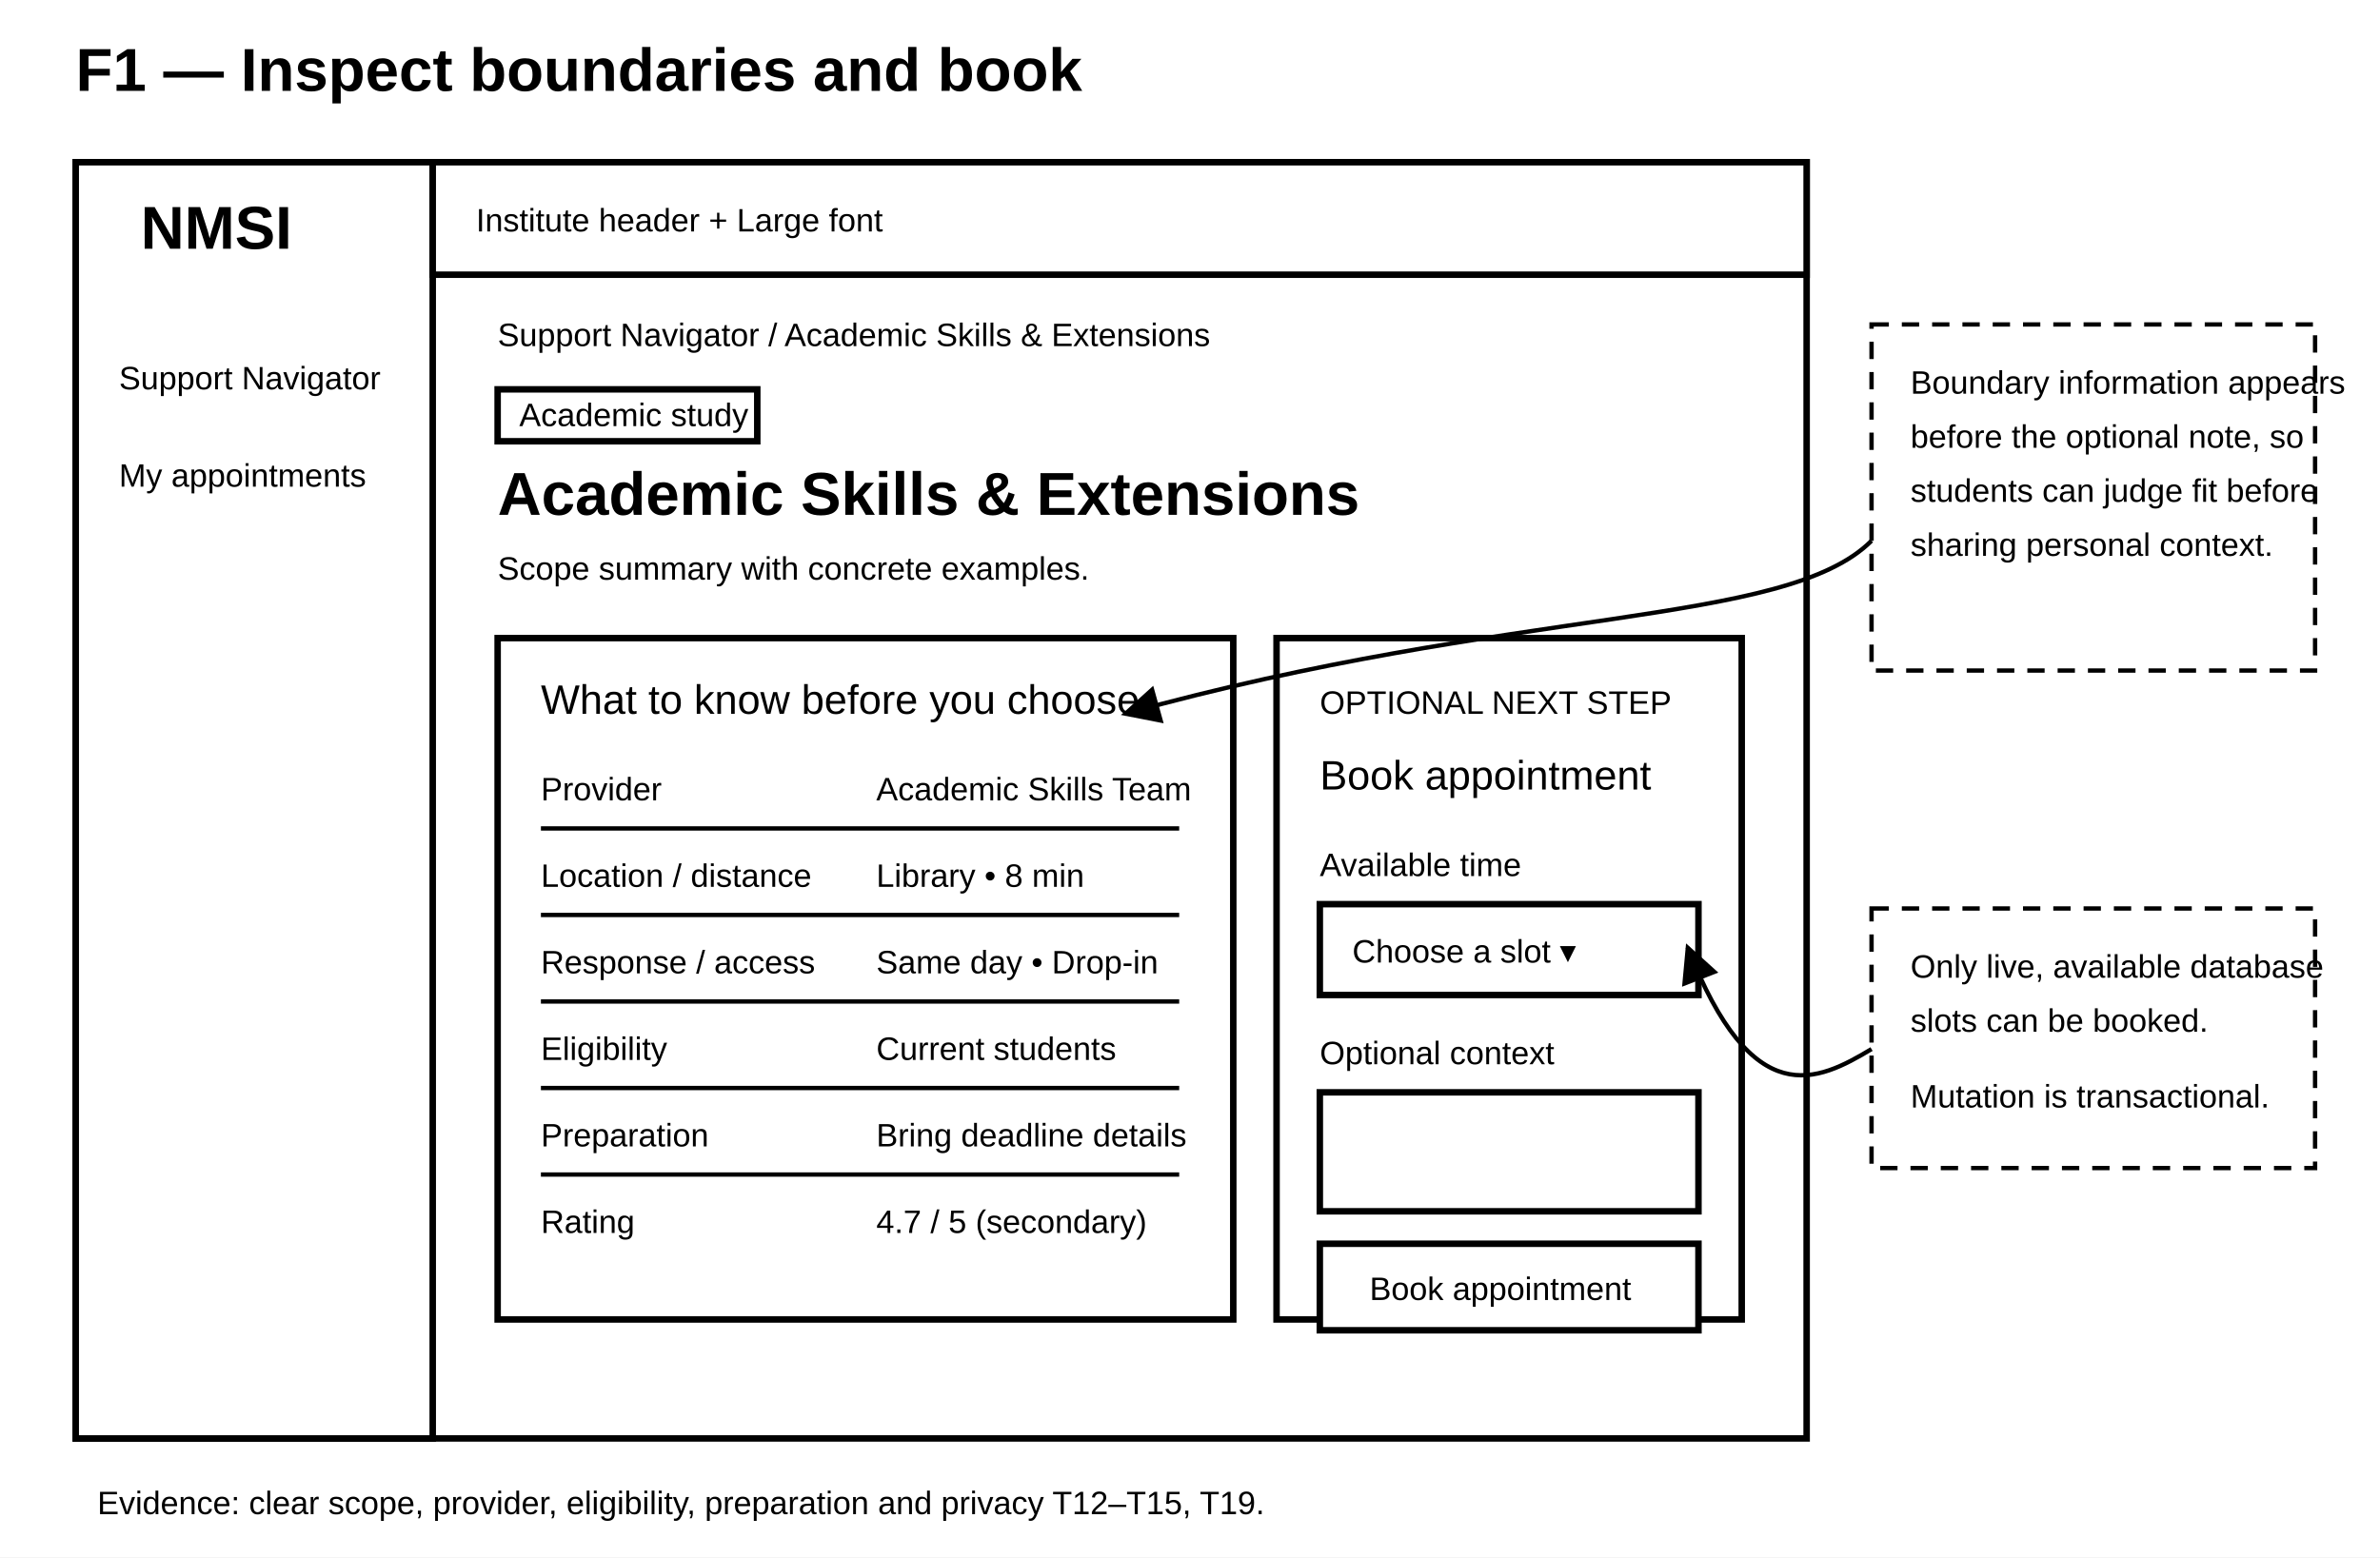
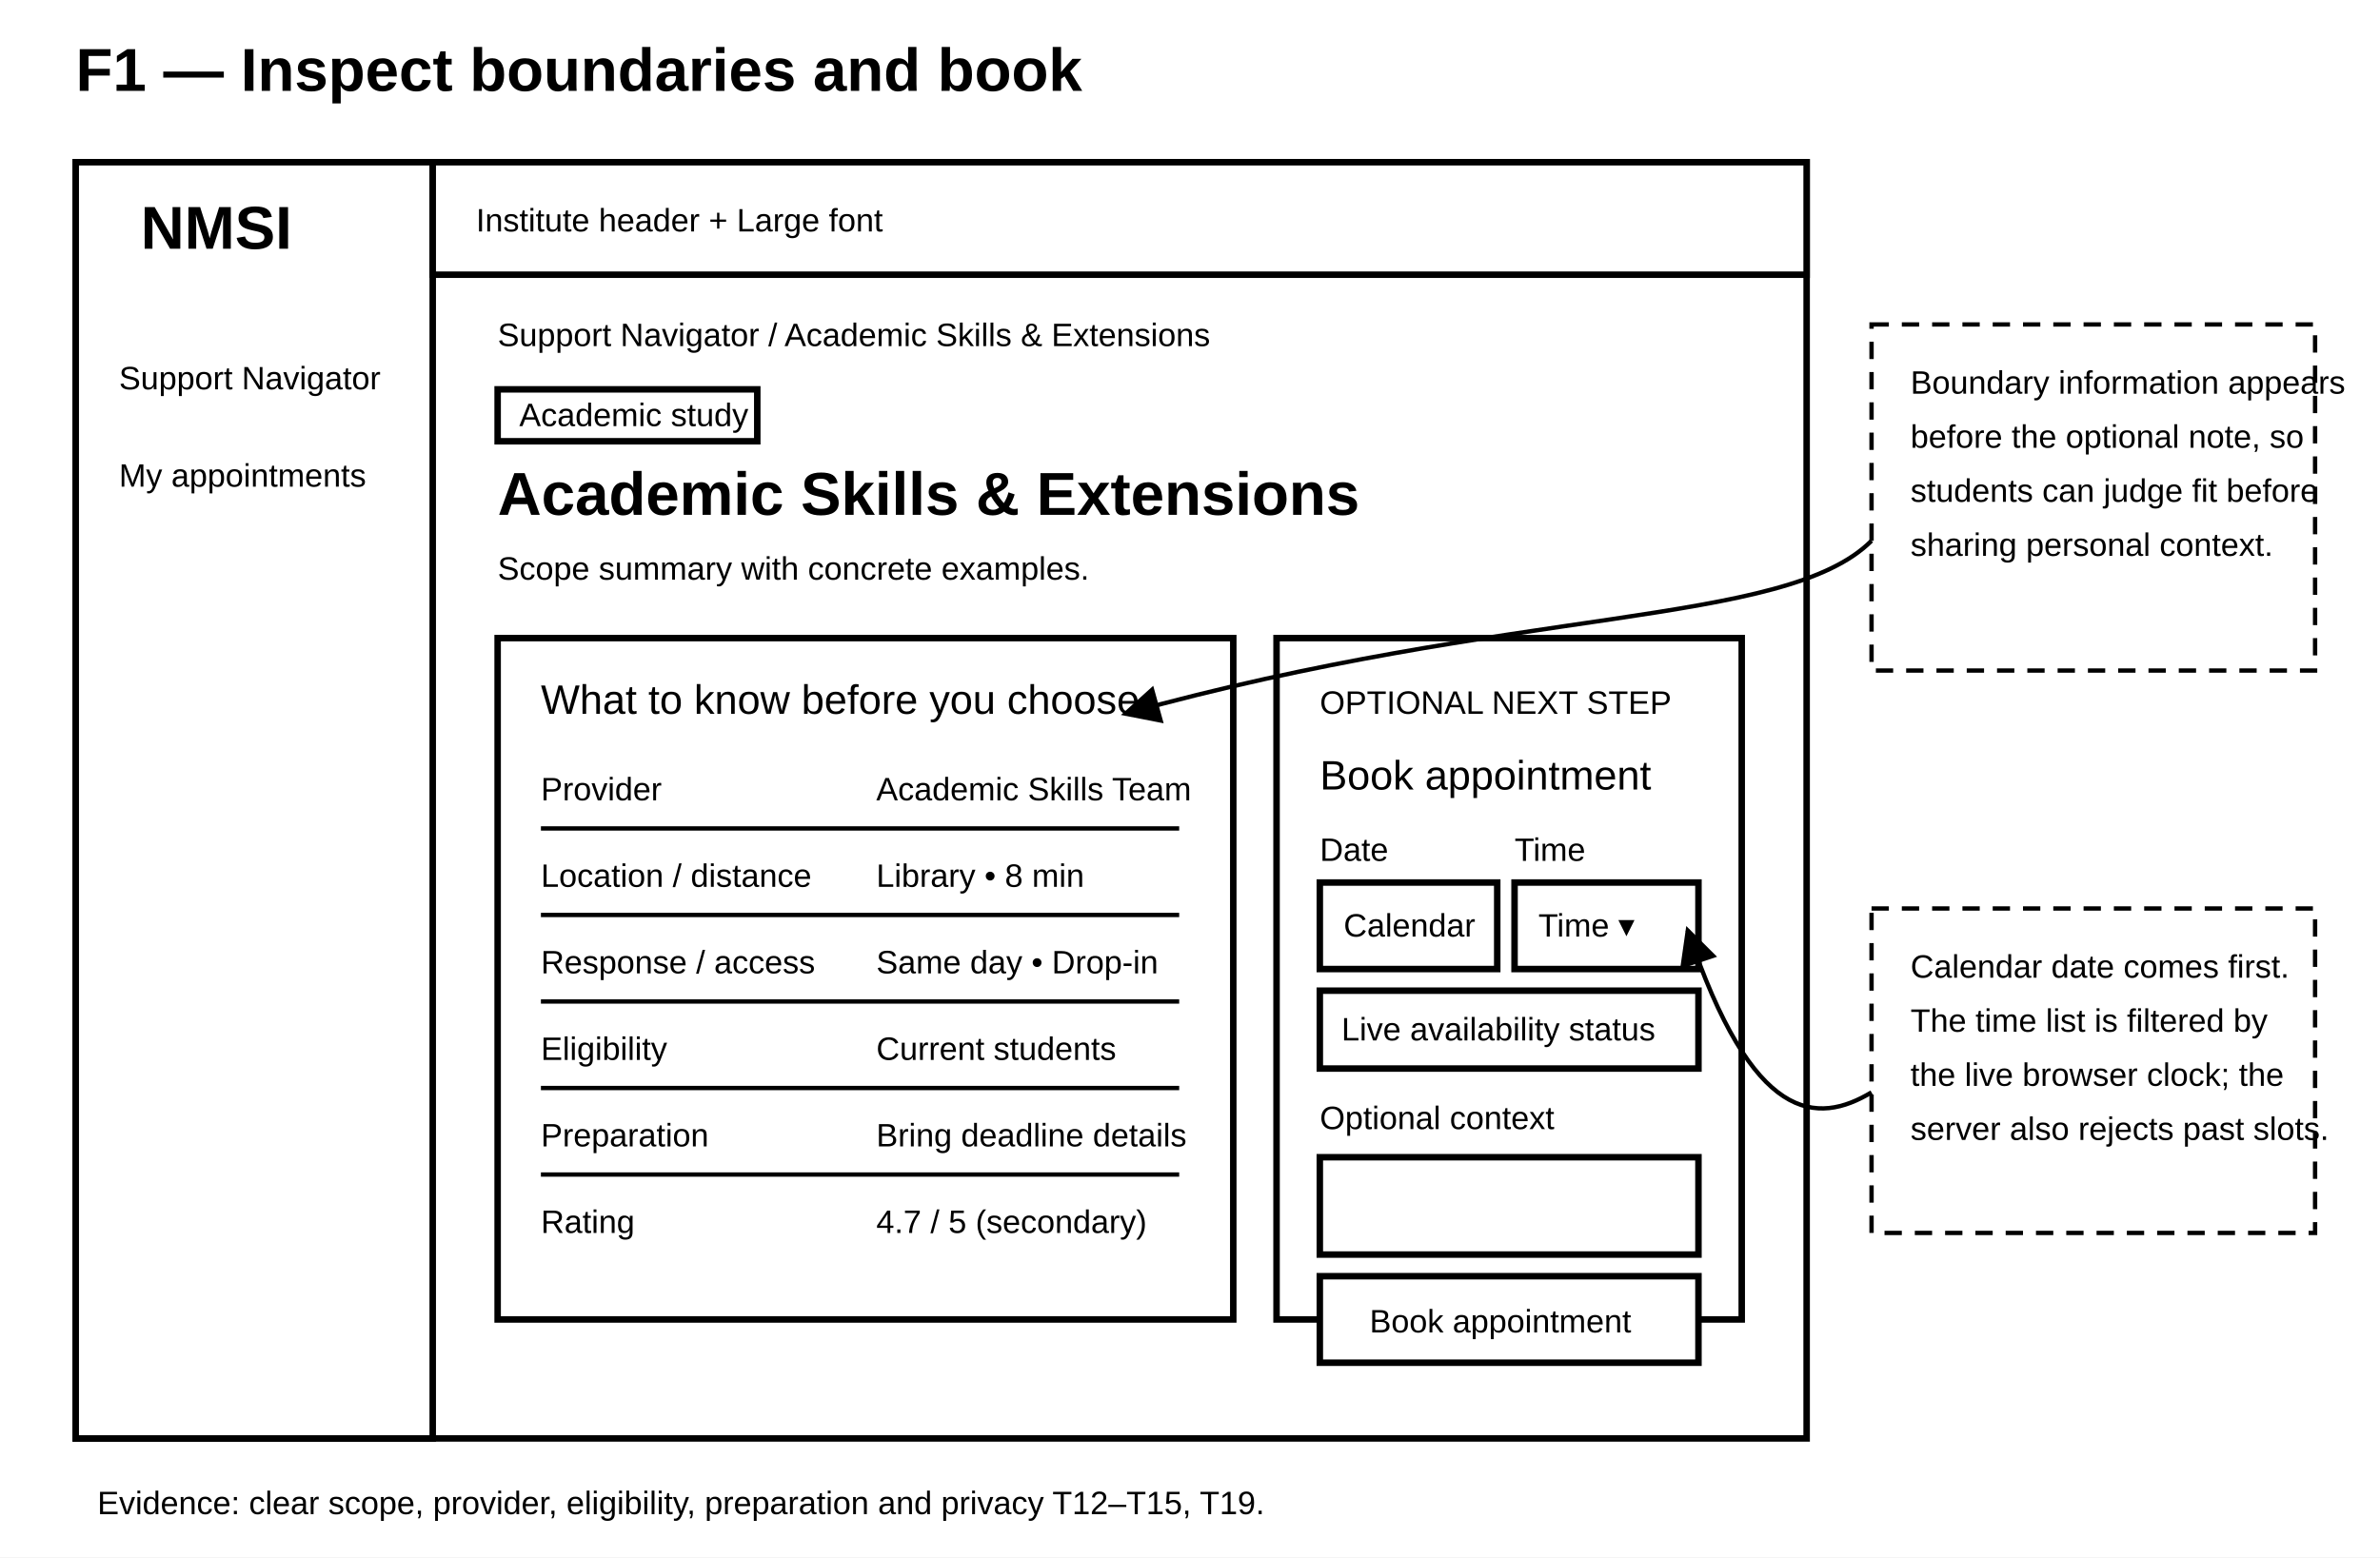
<svg xmlns="http://www.w3.org/2000/svg" width="1100" height="720" viewBox="0 0 1100 720" role="img" aria-labelledby="title desc">
  <defs>
    <marker id="arrow" markerWidth="9" markerHeight="9" refX="8" refY="4.5" orient="auto">
      <path d="M0,0 L9,4.5 L0,9 Z" fill="#000" />
    </marker>
    <style>.box{fill:#fff;stroke:#000;stroke-width:3}.thin{fill:none;stroke:#000;stroke-width:2}.dash{fill:#fff;stroke:#000;stroke-width:2;stroke-dasharray:8 6}.t{font-family:Arial,sans-serif;fill:#000;font-size:19px}.s{font-family:Arial,sans-serif;fill:#000;font-size:15px}.h{font-family:Arial,sans-serif;fill:#000;font-size:28px;font-weight:700}.line{fill:none;stroke:#000;stroke-width:2;marker-end:url(#arrow)}</style>
  </defs>
  <rect width="1100" height="720" fill="#fff" />
  <text x="35" y="42" class="h">F1 — Inspect boundaries and book</text>
  <rect x="35" y="75" width="800" height="590" class="box" />
  <rect x="35" y="75" width="165" height="590" class="box" />
  <text x="65" y="115" class="h">NMSI</text>
  <text x="55" y="180" class="s">Support Navigator</text>
  <text x="55" y="225" class="s">My appointments</text>
  <rect x="200" y="75" width="635" height="52" class="box" />
  <text x="220" y="107" class="s">Institute header + Large font</text>
  <text x="230" y="160" class="s">Support Navigator / Academic Skills &amp; Extensions</text>
  <rect x="230" y="180" width="120" height="24" class="box" />
  <text x="240" y="197" class="s">Academic study</text>
  <text x="230" y="238" class="h">Academic Skills &amp; Extensions</text>
  <text x="230" y="268" class="s">Scope summary with concrete examples.</text>
  <rect x="230" y="295" width="340" height="315" class="box" />
  <text x="250" y="330" class="t">What to know before you choose</text>
  <text x="250" y="370" class="s">Provider</text>
  <text x="405" y="370" class="s">Academic Skills Team</text>
  <line x1="250" y1="383" x2="545" y2="383" class="thin" />
  <text x="250" y="410" class="s">Location / distance</text>
  <text x="405" y="410" class="s">Library • 8 min</text>
  <line x1="250" y1="423" x2="545" y2="423" class="thin" />
  <text x="250" y="450" class="s">Response / access</text>
  <text x="405" y="450" class="s">Same day • Drop-in</text>
  <line x1="250" y1="463" x2="545" y2="463" class="thin" />
  <text x="250" y="490" class="s">Eligibility</text>
  <text x="405" y="490" class="s">Current students</text>
  <line x1="250" y1="503" x2="545" y2="503" class="thin" />
  <text x="250" y="530" class="s">Preparation</text>
  <text x="405" y="530" class="s">Bring deadline details</text>
  <line x1="250" y1="543" x2="545" y2="543" class="thin" />
  <text x="250" y="570" class="s">Rating</text>
  <text x="405" y="570" class="s">4.7 / 5 (secondary)</text>
  <rect x="590" y="295" width="215" height="315" class="box" />
  <text x="610" y="330" class="s">OPTIONAL NEXT STEP</text>
  <text x="610" y="365" class="t">Book appointment</text>
-   <text x="610" y="405" class="s">Available time</text>
-   <rect x="610" y="418" width="175" height="42" class="box" />
-   <text x="625" y="445" class="s">Choose a slot ▾</text>
-   <text x="610" y="492" class="s">Optional context</text>
-   <rect x="610" y="505" width="175" height="55" class="box" />
-   <rect x="610" y="575" width="175" height="40" class="box" />
-   <text x="633" y="601" class="s">Book appointment</text>
+   <text x="610" y="398" class="s">Date</text>
+   <text x="700" y="398" class="s">Time</text>
+   <rect x="610" y="408" width="82" height="40" class="box" />
+   <text x="621" y="433" class="s">Calendar</text>
+   <rect x="700" y="408" width="85" height="40" class="box" />
+   <text x="711" y="433" class="s">Time ▾</text>
+   <rect x="610" y="458" width="175" height="36" class="box" />
+   <text x="620" y="481" class="s">Live availability status</text>
+   <text x="610" y="522" class="s">Optional context</text>
+   <rect x="610" y="535" width="175" height="45" class="box" />
+   <rect x="610" y="590" width="175" height="40" class="box" />
+   <text x="633" y="616" class="s">Book appointment</text>
  <rect x="865" y="150" width="205" height="160" class="dash" />
  <text x="883" y="182" class="s">Boundary information appears</text>
  <text x="883" y="207" class="s">before the optional note, so</text>
  <text x="883" y="232" class="s">students can judge fit before</text>
  <text x="883" y="257" class="s">sharing personal context.</text>
  <path d="M865 250 C825 290 700 280 520 330" class="line" />
-   <rect x="865" y="420" width="205" height="120" class="dash" />
-   <text x="883" y="452" class="s">Only live, available database</text>
-   <text x="883" y="477" class="s">slots can be booked.</text>
-   <text x="883" y="512" class="s">Mutation is transactional.</text>
-   <path d="M865 485 C840 500 810 515 780 438" class="line" />
+   <rect x="865" y="420" width="205" height="150" class="dash" />
+   <text x="883" y="452" class="s">Calendar date comes first.</text>
+   <text x="883" y="477" class="s">The time list is filtered by</text>
+   <text x="883" y="502" class="s">the live browser clock; the</text>
+   <text x="883" y="527" class="s">server also rejects past slots.</text>
+   <path d="M865 505 C840 520 810 520 780 430" class="line" />
  <text x="45" y="700" class="s">Evidence: clear scope, provider, eligibility, preparation and privacy T12–T15, T19.</text>
</svg>
